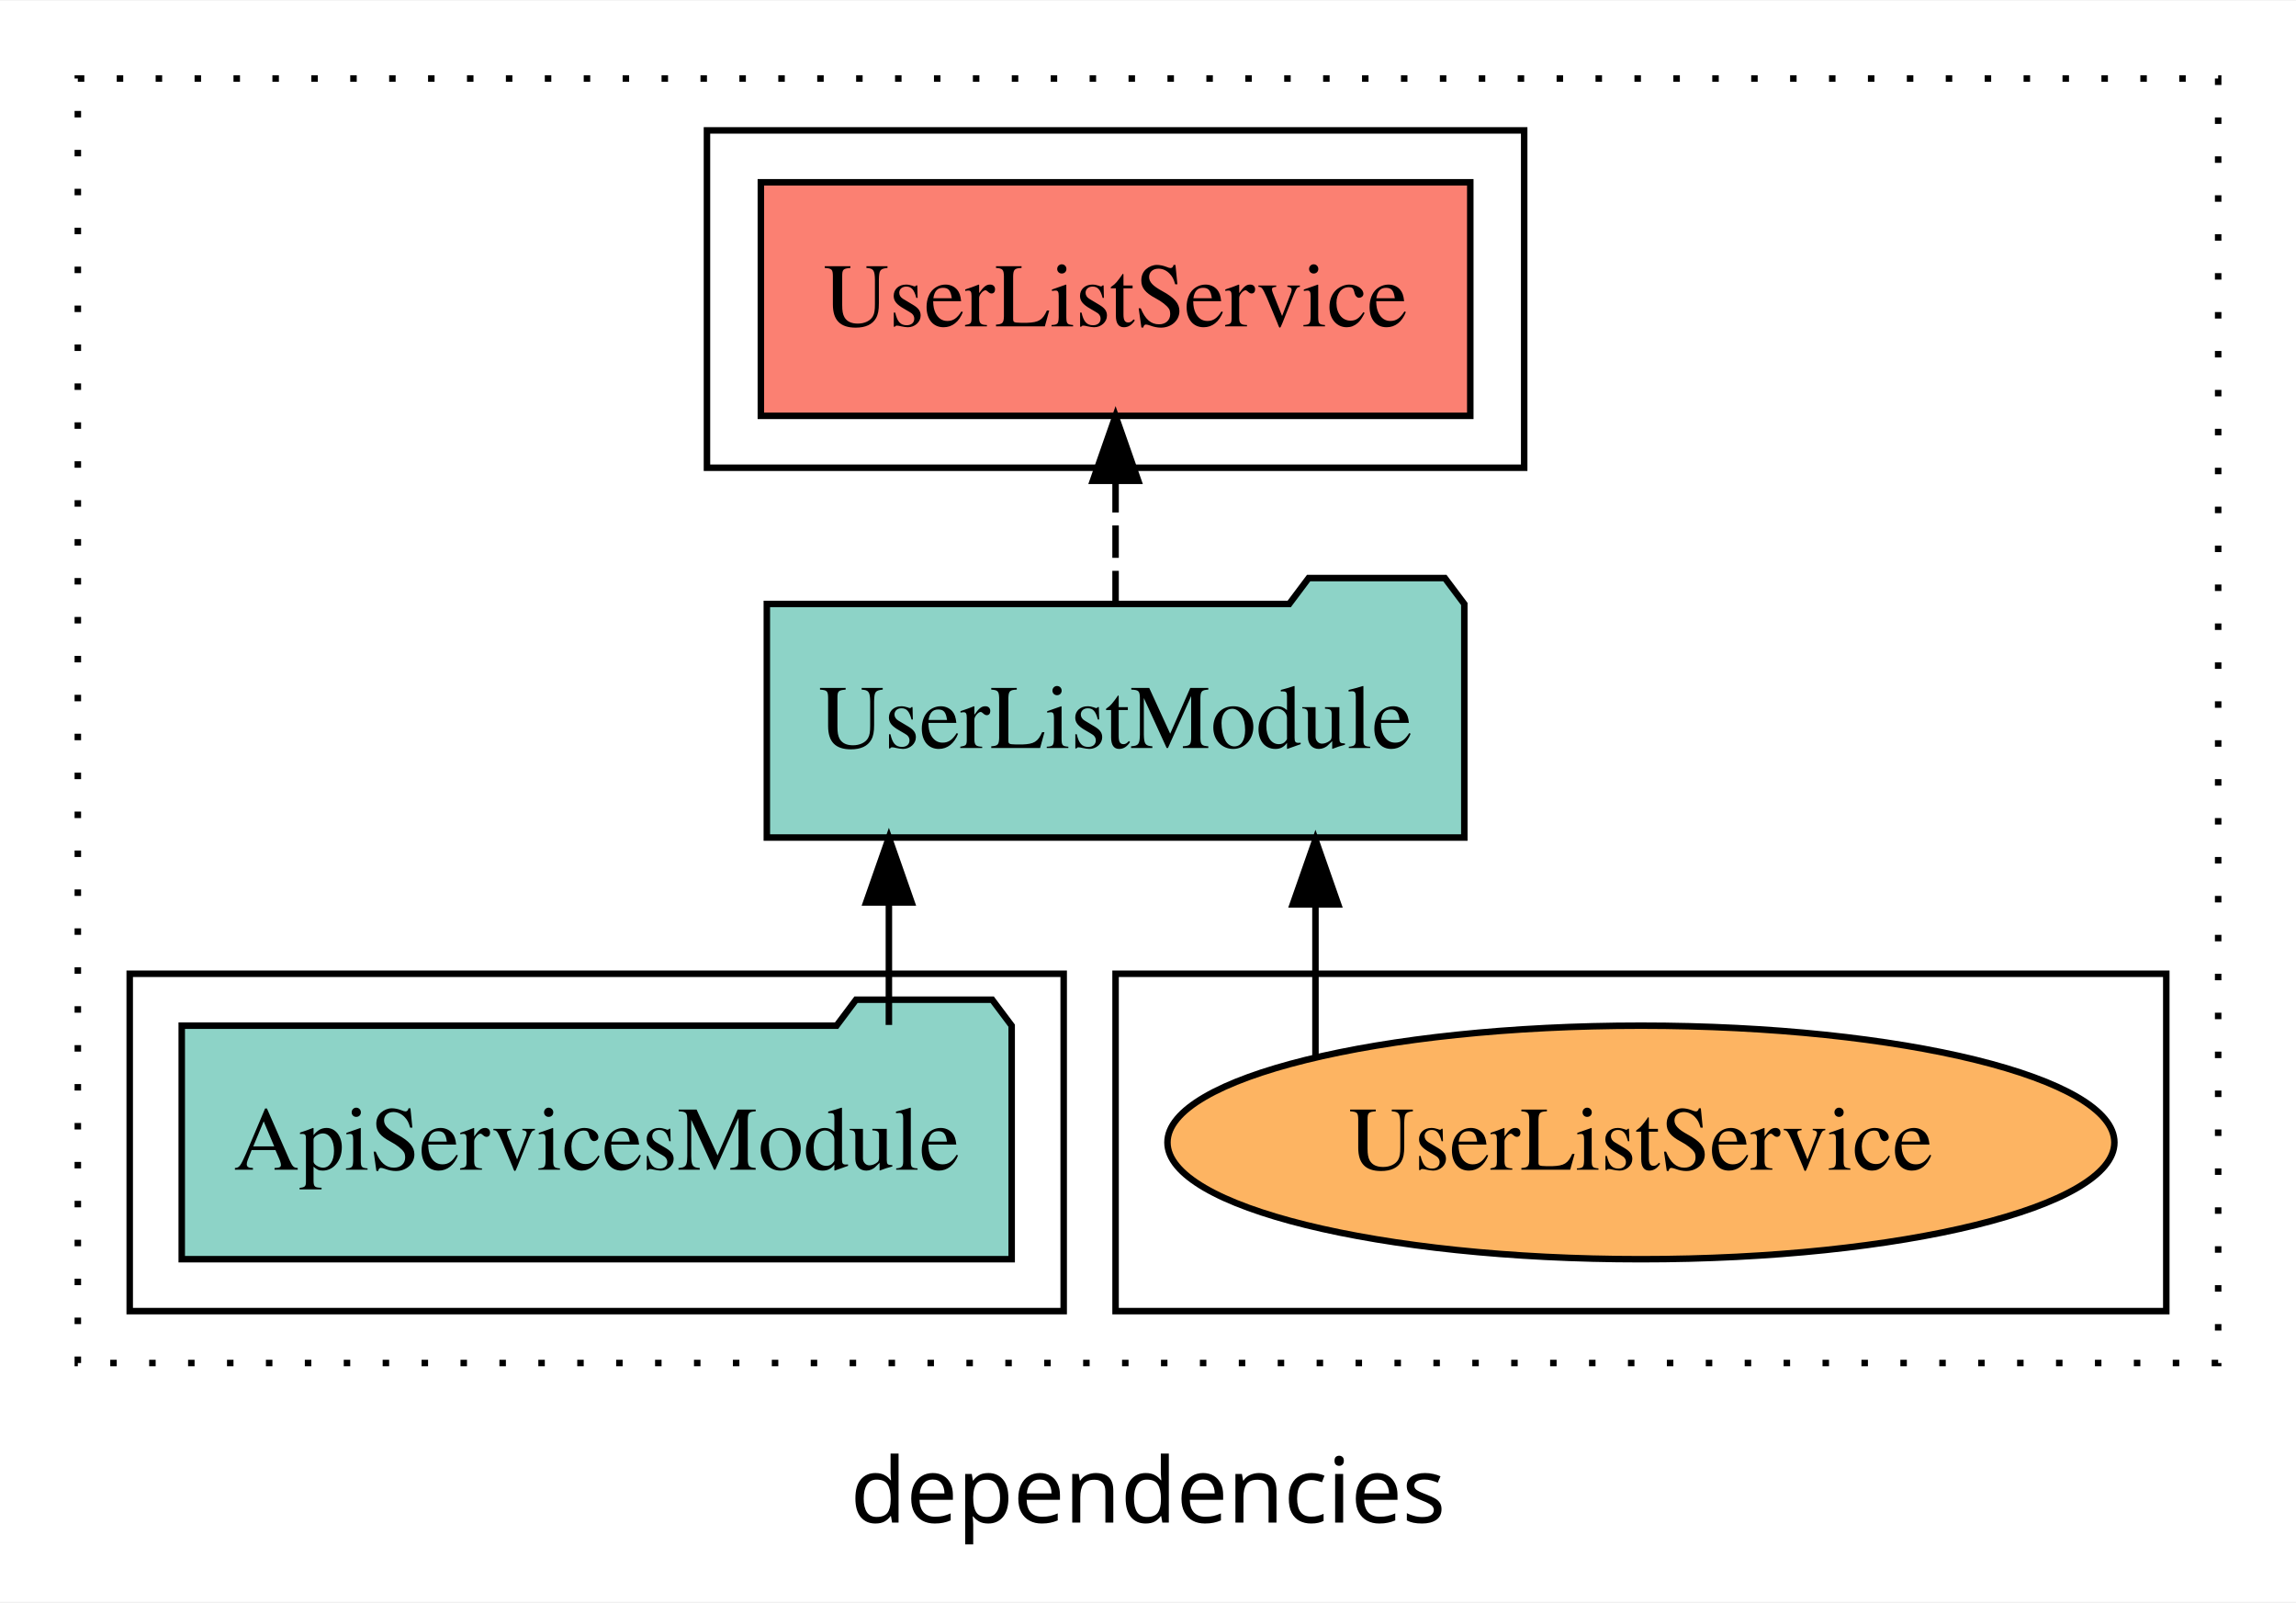
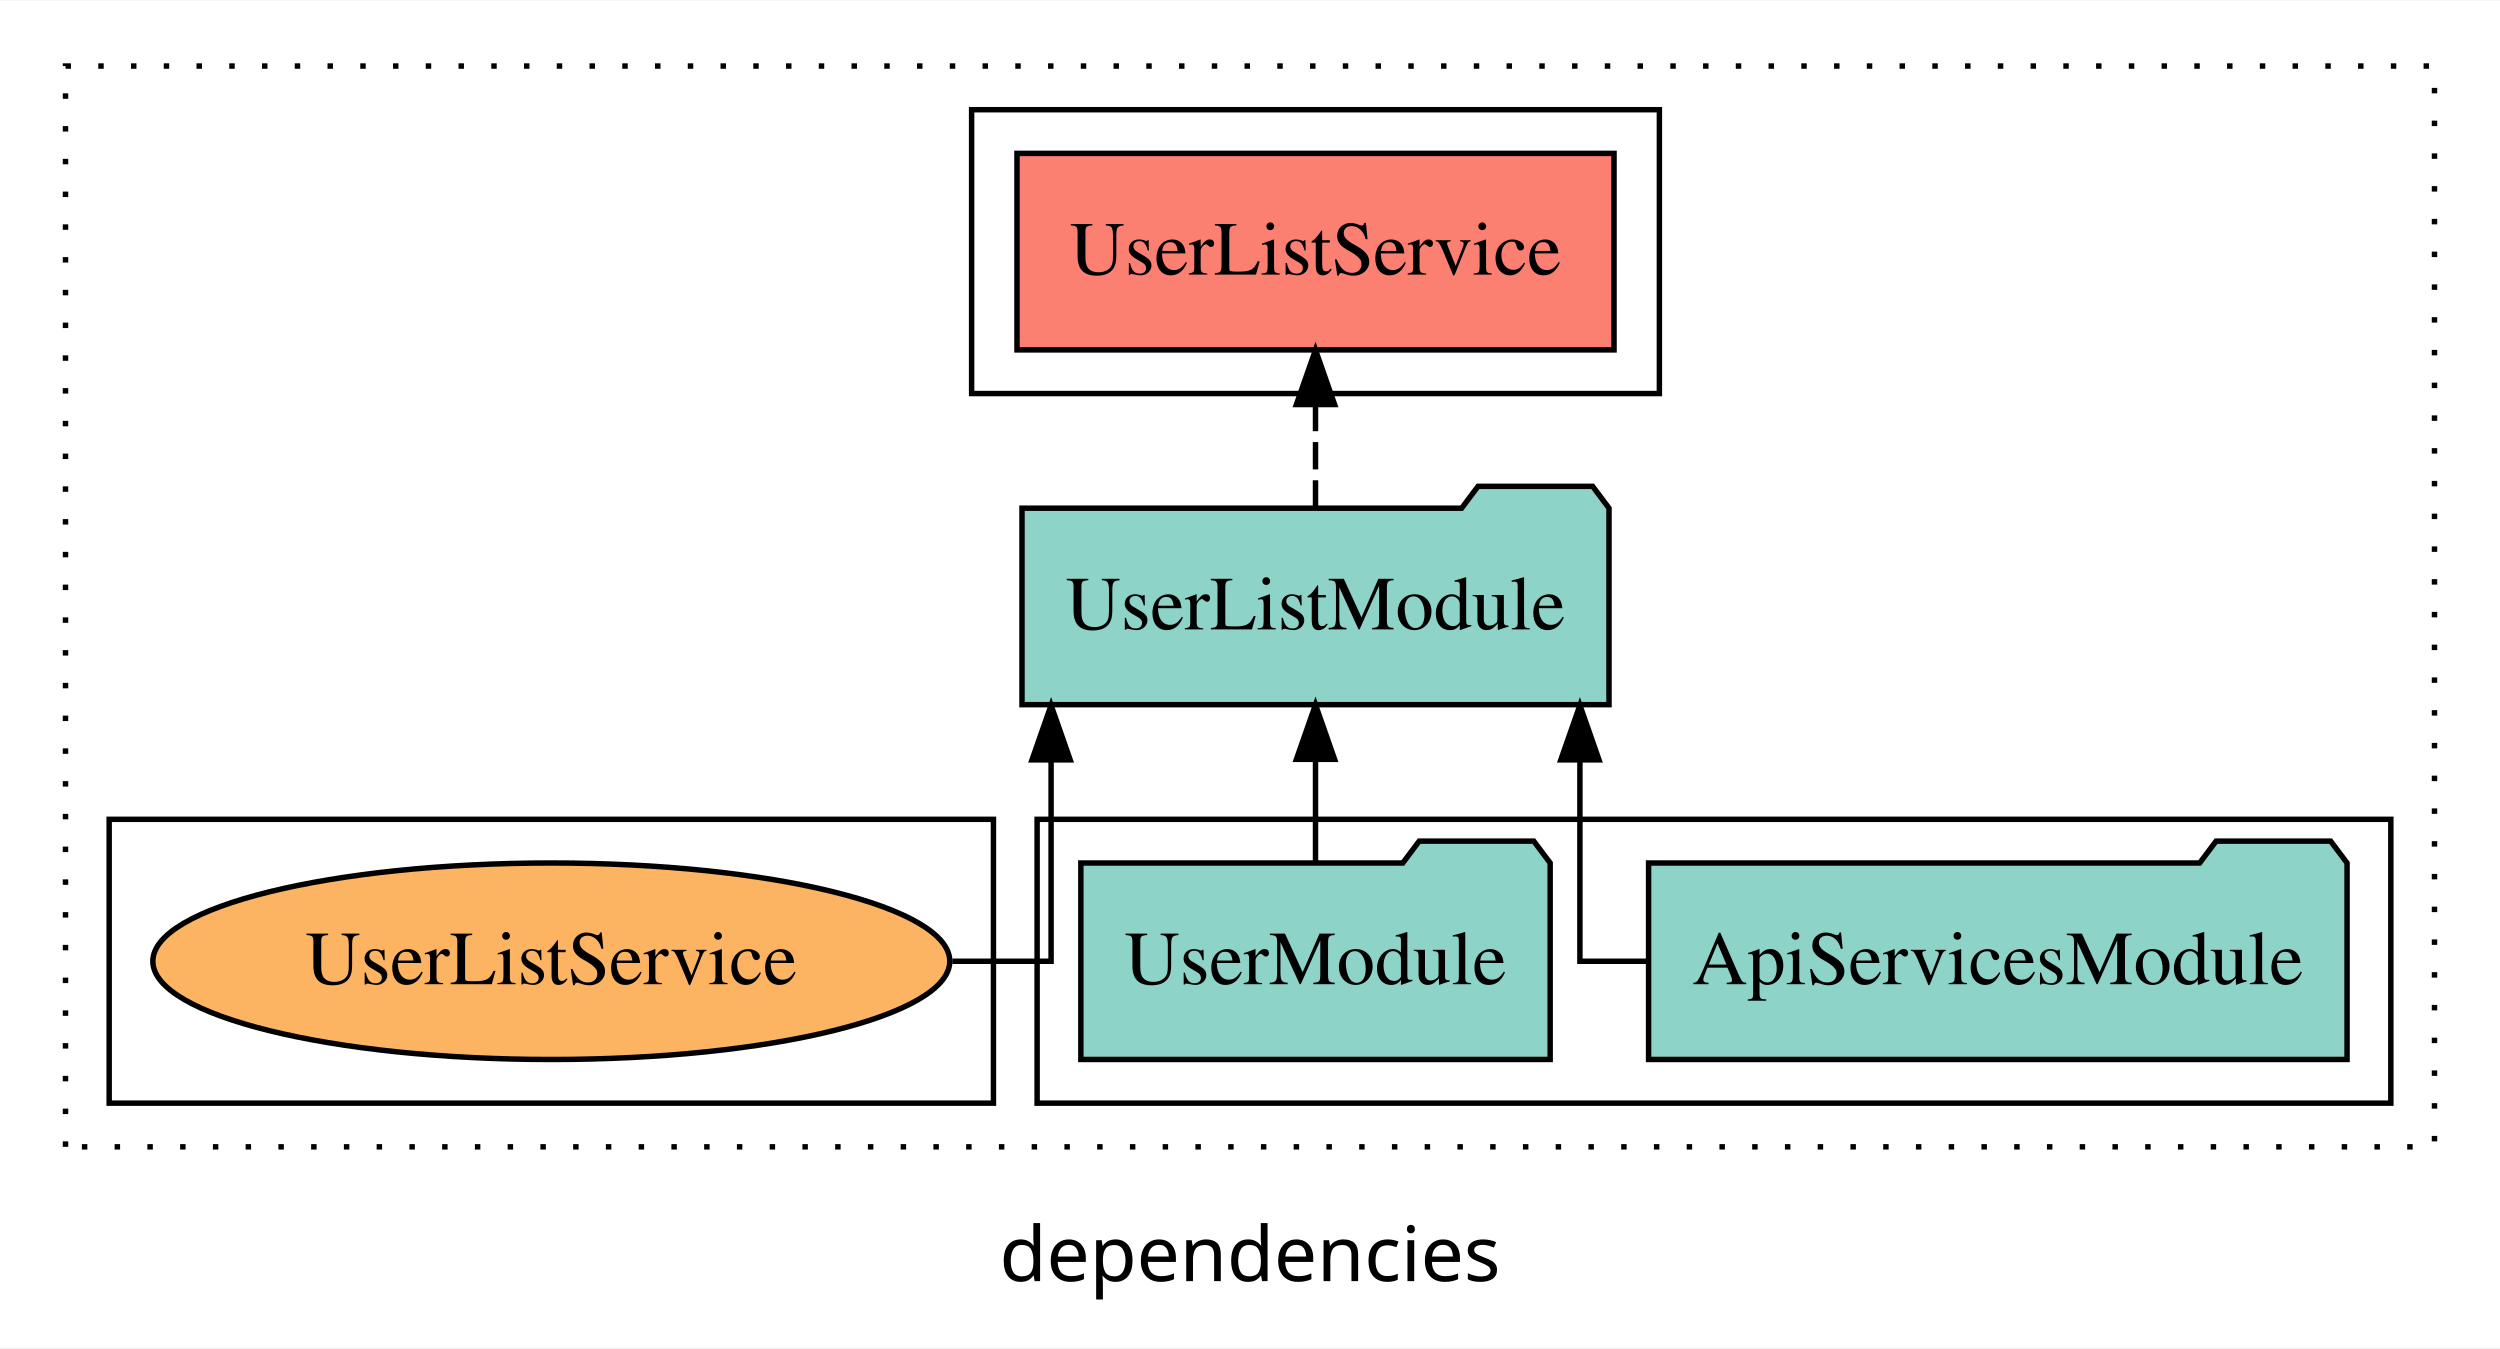
- <svg xmlns="http://www.w3.org/2000/svg" width="354pt" height="247pt" viewBox="0.00 0.00 354.00 246.80">
+ <svg xmlns="http://www.w3.org/2000/svg" width="458pt" height="247pt" viewBox="0.00 0.00 458.00 246.80">
  <g id="graph0" class="graph" transform="scale(1 1) rotate(0) translate(4 242.8)">
-     <polygon fill="white" stroke="transparent" points="-4,4 -4,-242.8 350,-242.8 350,4 -4,4" />
-     <text text-anchor="middle" x="173" y="-8.2" font-family="sans-serif" font-size="14.00">dependencies</text>
+     <polygon fill="white" stroke="transparent" points="-4,4 -4,-242.8 454,-242.8 454,4 -4,4" />
+     <text text-anchor="middle" x="225" y="-8.2" font-family="sans-serif" font-size="14.00">dependencies</text>
    <g id="clust1" class="cluster">
-       <polygon fill="none" stroke="black" stroke-dasharray="1,5" points="8,-32.8 8,-230.8 338,-230.8 338,-32.8 8,-32.8" />
+       <polygon fill="none" stroke="black" stroke-dasharray="1,5" points="8,-32.8 8,-230.8 442,-230.8 442,-32.8 8,-32.8" />
+     </g>
+     <g id="clust3" class="cluster">
+       <polygon fill="none" stroke="black" points="186,-40.8 186,-92.8 434,-92.8 434,-40.8 186,-40.8" />
+     </g>
+     <g id="clust4" class="cluster">
+       <polygon fill="none" stroke="black" points="174,-170.8 174,-222.8 300,-222.8 300,-170.8 174,-170.8" />
    </g>
    <g id="clust6" class="cluster">
-       <polygon fill="none" stroke="black" points="168,-40.8 168,-92.8 330,-92.8 330,-40.8 168,-40.8" />
-     </g>
-     <g id="clust3" class="cluster">
-       <polygon fill="none" stroke="black" points="16,-40.8 16,-92.8 160,-92.8 160,-40.8 16,-40.8" />
-     </g>
-     <g id="clust4" class="cluster">
-       <polygon fill="none" stroke="black" points="105,-170.8 105,-222.8 231,-222.8 231,-170.8 105,-170.8" />
+       <polygon fill="none" stroke="black" points="16,-40.8 16,-92.8 178,-92.8 178,-40.8 16,-40.8" />
    </g>
    <g id="node1" class="node">
-       <polygon fill="#8dd3c7" stroke="black" points="151.98,-84.8 148.98,-88.8 127.98,-88.8 124.98,-84.8 24.02,-84.8 24.02,-48.8 151.98,-48.8 151.98,-84.8" />
-       <text text-anchor="middle" x="88" y="-62.6" font-family="Times,serif" font-size="14.00">ApiServicesModule</text>
+       <polygon fill="#8dd3c7" stroke="black" points="425.98,-84.8 422.98,-88.8 401.98,-88.8 398.98,-84.8 298.02,-84.8 298.02,-48.8 425.98,-48.8 425.98,-84.8" />
+       <text text-anchor="middle" x="362" y="-62.6" font-family="Times,serif" font-size="14.00">ApiServicesModule</text>
+     </g>
+     <g id="node3" class="node">
+       <polygon fill="#8dd3c7" stroke="black" points="290.77,-149.8 287.77,-153.8 266.77,-153.8 263.77,-149.8 183.23,-149.8 183.23,-113.8 290.77,-113.8 290.77,-149.8" />
+       <text text-anchor="middle" x="237" y="-127.6" font-family="Times,serif" font-size="14.00">UserListModule</text>
+     </g>
+     <g id="edge1" class="edge">
+       <path fill="none" stroke="black" d="M297.74,-66.8C290.37,-66.8 285.44,-66.8 285.44,-66.8 285.44,-66.8 285.44,-103.69 285.44,-103.69" />
+       <polygon fill="black" stroke="black" points="281.94,-103.69 285.44,-113.69 288.94,-103.69 281.94,-103.69" />
    </g>
    <g id="node2" class="node">
-       <polygon fill="#8dd3c7" stroke="black" points="221.77,-149.8 218.77,-153.8 197.77,-153.8 194.77,-149.8 114.23,-149.8 114.23,-113.8 221.77,-113.8 221.77,-149.8" />
-       <text text-anchor="middle" x="168" y="-127.6" font-family="Times,serif" font-size="14.00">UserListModule</text>
-     </g>
-     <g id="edge1" class="edge">
-       <path fill="none" stroke="black" d="M133.05,-84.91C133.05,-84.91 133.05,-103.79 133.05,-103.79" />
-       <polygon fill="black" stroke="black" points="129.55,-103.79 133.05,-113.79 136.55,-103.79 129.55,-103.79" />
-     </g>
-     <g id="node3" class="node">
-       <polygon fill="#fb8072" stroke="black" points="222.69,-214.8 113.31,-214.8 113.31,-178.8 222.69,-178.8 222.69,-214.8" />
-       <text text-anchor="middle" x="168" y="-192.6" font-family="Times,serif" font-size="14.00">UserListService </text>
+       <polygon fill="#8dd3c7" stroke="black" points="279.99,-84.8 276.99,-88.8 255.99,-88.8 252.99,-84.8 194.01,-84.8 194.01,-48.8 279.99,-48.8 279.99,-84.8" />
+       <text text-anchor="middle" x="237" y="-62.6" font-family="Times,serif" font-size="14.00">UserModule</text>
    </g>
    <g id="edge2" class="edge">
-       <path fill="none" stroke="black" stroke-dasharray="5,2" d="M168,-149.91C168,-149.91 168,-168.79 168,-168.79" />
-       <polygon fill="black" stroke="black" points="164.5,-168.79 168,-178.79 171.5,-168.79 164.5,-168.79" />
+       <path fill="none" stroke="black" d="M237,-84.91C237,-84.91 237,-103.79 237,-103.79" />
+       <polygon fill="black" stroke="black" points="233.5,-103.79 237,-113.79 240.5,-103.79 233.5,-103.79" />
    </g>
    <g id="node4" class="node">
-       <ellipse fill="#fdb462" stroke="black" cx="249" cy="-66.8" rx="73" ry="18" />
-       <text text-anchor="middle" x="249" y="-62.6" font-family="Times,serif" font-size="14.00">UserListService</text>
+       <polygon fill="#fb8072" stroke="black" points="291.69,-214.8 182.31,-214.8 182.31,-178.8 291.69,-178.8 291.69,-214.8" />
+       <text text-anchor="middle" x="237" y="-192.6" font-family="Times,serif" font-size="14.00">UserListService </text>
    </g>
    <g id="edge3" class="edge">
-       <path fill="none" stroke="black" d="M198.82,-79.95C198.82,-79.95 198.82,-103.49 198.82,-103.49" />
-       <polygon fill="black" stroke="black" points="195.32,-103.49 198.82,-113.49 202.32,-103.49 195.32,-103.49" />
+       <path fill="none" stroke="black" stroke-dasharray="5,2" d="M237,-149.91C237,-149.91 237,-168.79 237,-168.79" />
+       <polygon fill="black" stroke="black" points="233.5,-168.79 237,-178.79 240.5,-168.79 233.5,-168.79" />
+     </g>
+     <g id="node5" class="node">
+       <ellipse fill="#fdb462" stroke="black" cx="97" cy="-66.8" rx="73" ry="18" />
+       <text text-anchor="middle" x="97" y="-62.6" font-family="Times,serif" font-size="14.00">UserListService</text>
+     </g>
+     <g id="edge4" class="edge">
+       <path fill="none" stroke="black" d="M170.47,-66.8C181.12,-66.8 188.56,-66.8 188.56,-66.8 188.56,-66.8 188.56,-103.69 188.56,-103.69" />
+       <polygon fill="black" stroke="black" points="185.06,-103.69 188.56,-113.69 192.06,-103.69 185.06,-103.69" />
    </g>
  </g>
</svg>
